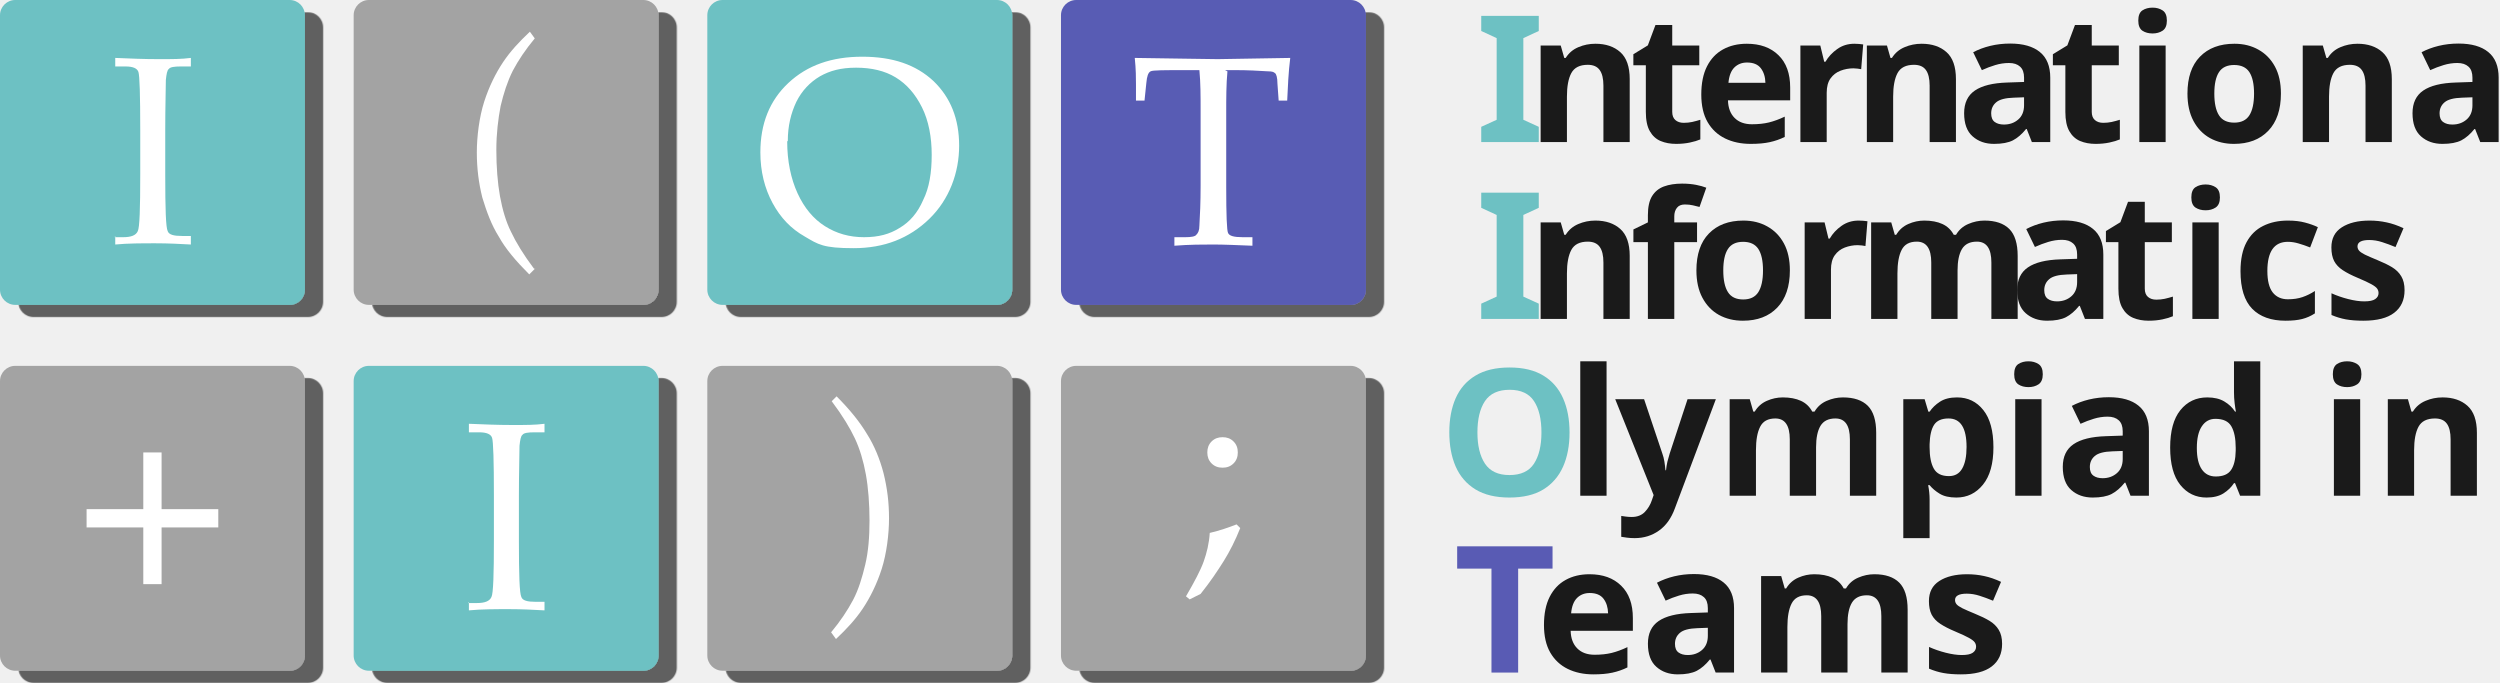
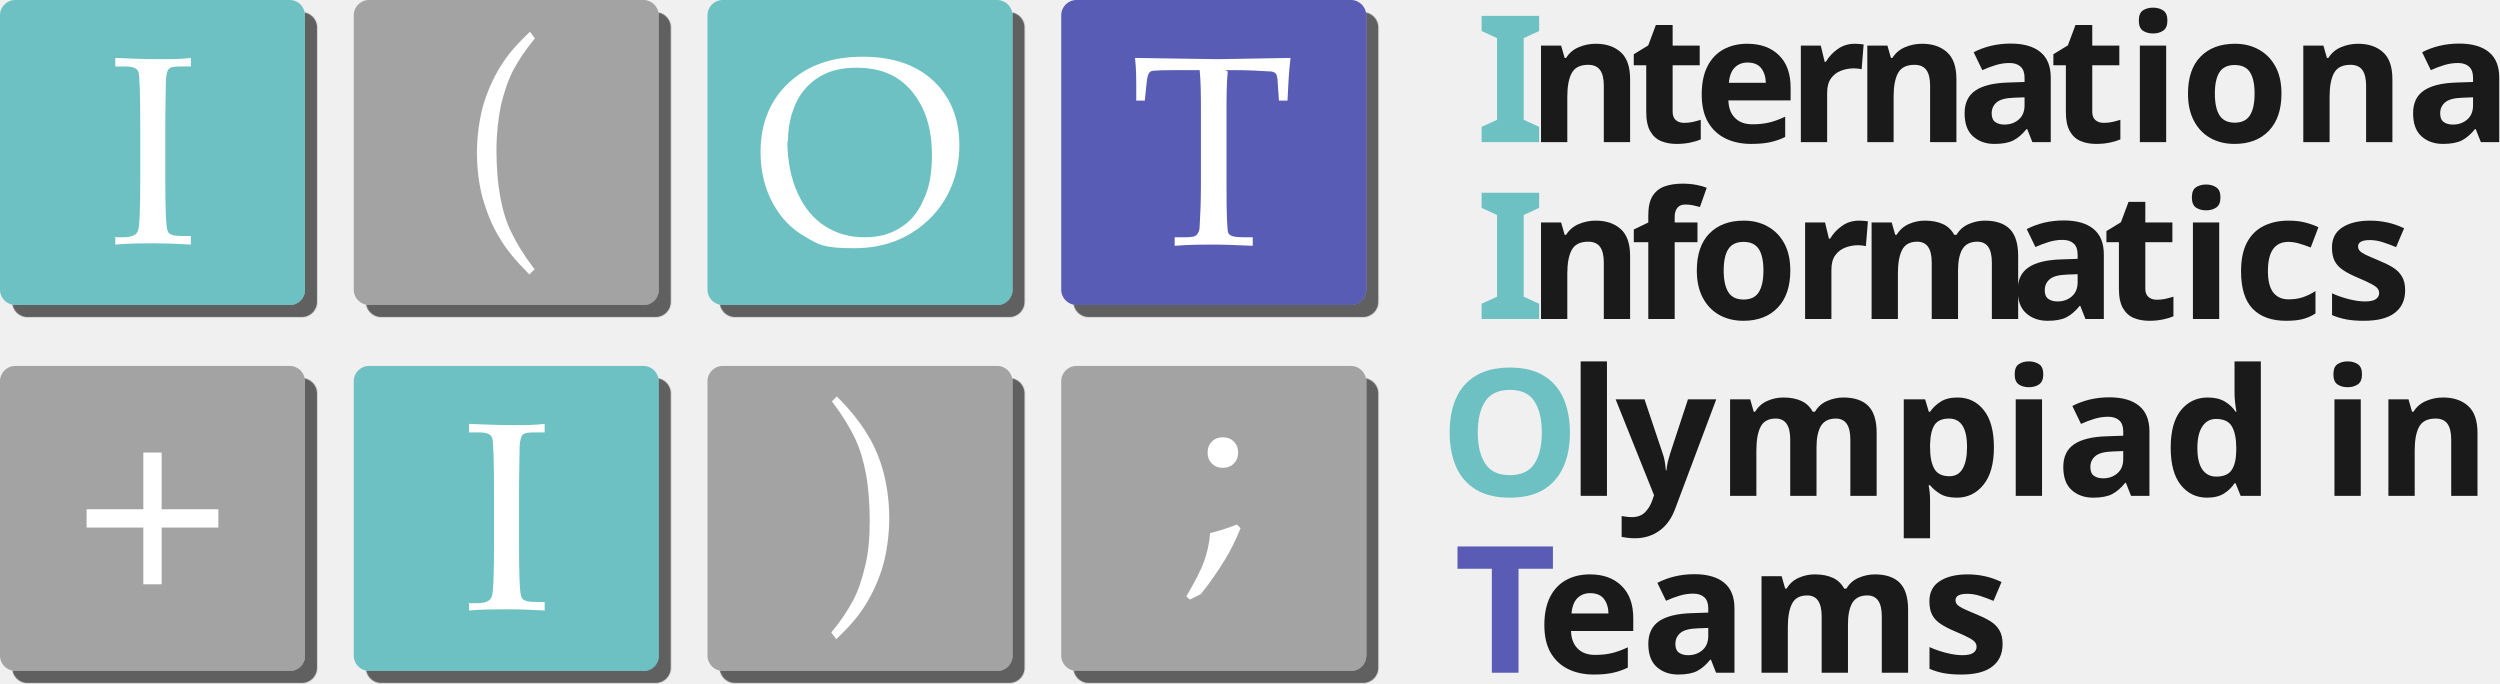
- <svg xmlns="http://www.w3.org/2000/svg" id="Logo" viewBox="0 0 410 111.9">
+ <svg xmlns="http://www.w3.org/2000/svg" id="Logo" viewBox="0 0 409.9 112">
  <defs>
    <style>
      .cls-1 {
        letter-spacing: 0em;
      }

      .cls-1, .cls-2, .cls-3, .cls-4, .cls-5, .cls-6, .cls-7, .cls-8 {
        fill: #1a1a1a;
      }

      .cls-9 {
        fill: #fff;
      }

      .cls-2 {
        letter-spacing: 0em;
      }

      .cls-10 {
        letter-spacing: 0em;
      }

      .cls-10, .cls-11 {
        fill: #6dc1c3;
      }

      .cls-12 {
        letter-spacing: 0em;
      }

      .cls-12, .cls-13 {
        fill: #595bb4;
      }

      .cls-3 {
        letter-spacing: 0em;
      }

      .cls-14 {
        font-family: MyriadConceptRoman-Bold, 'Myriad Variable Concept';
        font-size: 29px;
        font-variation-settings: 'wght' 700, 'wdth' 100;
        font-weight: 700;
      }

      .cls-15 {
        filter: url(#drop-shadow-1);
      }

      .cls-16 {
        fill: #a3a3a3;
      }

      .cls-4 {
        letter-spacing: 0em;
      }

      .cls-5 {
        letter-spacing: 0em;
      }

      .cls-6 {
        letter-spacing: 0em;
      }

      .cls-8 {
        letter-spacing: 0em;
      }
    </style>
    <filter id="drop-shadow-1" filterUnits="userSpaceOnUse">
-       <feOffset dx="3" dy="2" />
+       <feOffset dx="2" dy="2" />
      <feGaussianBlur result="blur" stdDeviation="0" />
      <feFlood flood-color="#000" flood-opacity=".6" />
      <feComposite in2="blur" operator="in" />
      <feComposite in="SourceGraphic" />
    </filter>
  </defs>
  <g id="Tiles" class="cls-15">
    <g id="I">
      <rect class="cls-11" width="50" height="50" rx="2.5" ry="2.5" />
      <path class="cls-9" d="m18.8,38.9h1.4c1.3,0,2.1-.3,2.4-1,.3-.6.4-3.7.4-9.3v-7.3c0-5.7-.1-8.9-.3-9.5-.2-.6-.9-.9-2.1-.9h-1.7v-1.4c2.4.1,4.7.2,7.1.2s3.7,0,5.3-.2v1.4h-1.7c-1,0-1.7.1-1.9.4-.3.2-.4.9-.5,1.8,0,1.5-.1,4.3-.1,8.2v7.4c0,5.6.1,8.6.4,9.2.2.6,1,.8,2.4.8h1.4v1.4c-1.8-.1-3.7-.2-5.8-.2s-4.6,0-6.6.2v-1.4Z" />
    </g>
    <g id="I2">
      <rect class="cls-11" x="58" y="60" width="50" height="50" rx="2.5" ry="2.5" />
      <path class="cls-9" d="m76.8,98.9h1.4c1.3,0,2.1-.3,2.4-1,.3-.6.4-3.7.4-9.3v-7.3c0-5.7-.1-8.9-.3-9.5-.2-.6-.9-.9-2.1-.9h-1.7v-1.4c2.4.1,4.7.2,7.1.2s3.7,0,5.3-.2v1.4h-1.7c-1,0-1.7.1-1.9.4-.3.2-.4.9-.5,1.8,0,1.5-.1,4.3-.1,8.2v7.4c0,5.6.1,8.6.4,9.2.2.6,1,.8,2.4.8h1.4v1.4c-1.8-.1-3.7-.2-5.8-.2s-4.6,0-6.6.2v-1.4Z" />
    </g>
    <g id="O">
      <rect class="cls-11" x="116" width="50" height="50" rx="2.5" ry="2.5" />
      <path class="cls-9" d="m124.7,25c0-4.7,1.5-8.5,4.6-11.4s7.1-4.3,12.1-4.3,8.8,1.3,11.7,4c2.8,2.7,4.2,6.2,4.2,10.6s-1.6,8.8-4.9,12c-3.3,3.2-7.4,4.8-12.4,4.8s-5.8-.6-8-1.9c-2.3-1.3-4-3.1-5.3-5.5-1.3-2.4-2-5.2-2-8.3Zm4.4-1.8c0,3.2.6,6.1,1.7,8.5,1.1,2.4,2.6,4.2,4.5,5.4,1.9,1.2,4,1.8,6.4,1.8s4.2-.5,5.8-1.5c1.7-1,3-2.5,3.9-4.6,1-2,1.4-4.5,1.4-7.4s-.5-5.6-1.6-7.8c-1.1-2.2-2.5-3.8-4.3-4.9-1.8-1.1-4-1.6-6.5-1.6s-4.3.5-5.9,1.4c-1.7,1-3,2.4-3.9,4.2-.9,1.9-1.4,4-1.4,6.4Z" />
    </g>
    <g id="T">
      <rect class="cls-13" x="174" width="50" height="50" rx="2.5" ry="2.5" />
      <path class="cls-9" d="m201.3,11.7c-.2,2.1-.2,4.4-.2,6.8v12.2c0,4.6.1,7.1.3,7.5.2.5,1,.7,2.4.7h1.6v1.4c-2.5-.1-4.7-.2-6.4-.2s-3.9,0-6.4.2v-1.4h1.8c.9,0,1.6-.1,1.8-.4.3-.3.5-.7.5-1.5.1-1.7.2-3.8.2-6.5v-12.3c0-2.4,0-4.6-.2-6.7h-2.2c-3.5,0-5.5,0-5.8.2-.4.2-.6.8-.7,1.9l-.3,2.9h-1.4v-2.6c0-1,0-2.5-.2-4.4,7.7.1,12.3.2,13.6.2l11.9-.2c-.3,2.4-.4,4.8-.5,7h-1.4l-.2-2.8c0-1-.2-1.6-.4-1.7-.2-.2-.5-.3-1.1-.3-1.6-.1-3.4-.2-5.4-.2h-1.7Z" />
    </g>
    <g id="_" data-name="+">
      <rect class="cls-16" y="60" width="50" height="50" rx="2.5" ry="2.5" />
      <path class="cls-9" d="m14.2,86.5v-3h9.3v-9.3h3v9.3h9.3v3h-9.3v9.3h-3v-9.3h-9.3Z" />
    </g>
    <g id="_-2" data-name="(">
      <rect class="cls-16" x="58" width="50" height="50" rx="2.5" ry="2.5" />
      <path class="cls-9" d="m87.8,44l-1,1c-2.2-2.2-3.9-4.2-5-6.2-1.2-1.9-2-4.1-2.7-6.4-.6-2.4-.9-4.8-.9-7.4s.4-5.8,1.2-8.3c.8-2.5,1.9-4.7,3.1-6.5,1.2-1.8,2.7-3.4,4.4-5l.8,1.1c-1.5,1.8-2.7,3.6-3.6,5.3-.9,1.8-1.5,3.7-2,5.8-.4,2.1-.7,4.5-.7,7.2s.2,5.4.6,7.6c.4,2.2,1,4.2,1.8,5.8.8,1.7,2,3.7,3.8,6.1Z" />
    </g>
    <g id="_-3" data-name=")">
      <rect class="cls-16" x="116" y="60" width="50" height="50" rx="2.5" ry="2.5" />
      <path class="cls-9" d="m136.2,66l1-1c2.2,2.2,3.8,4.2,5,6.2,1.2,1.9,2.1,4.1,2.7,6.4.6,2.4.9,4.8.9,7.4s-.4,5.8-1.2,8.3-1.9,4.7-3.1,6.5-2.7,3.4-4.4,5l-.8-1.1c1.5-1.8,2.7-3.6,3.6-5.3s1.5-3.7,2-5.8c.5-2.1.7-4.5.7-7.2s-.2-5.4-.6-7.6c-.4-2.2-1-4.2-1.8-5.9-.8-1.7-2-3.7-3.8-6.1Z" />
    </g>
    <g id="semicolon">
      <rect class="cls-16" x="174" y="60" width="50" height="50" rx="2.5" ry="2.5" />
      <path class="cls-9" d="m202.8,86l.6.6c-.8,2-1.7,3.8-2.7,5.4-1,1.6-2.2,3.4-3.8,5.4l-1.8.9-.6-.5c1.4-2.4,2.4-4.3,2.9-5.7.5-1.4.9-3,1-4.7,1.7-.4,3.1-.9,4.4-1.4Zm-2.3-14.3c.7,0,1.3.2,1.8.7.5.5.7,1.1.7,1.8s-.2,1.3-.7,1.8-1.1.7-1.8.7-1.3-.2-1.8-.7-.7-1.1-.7-1.8.2-1.3.7-1.8c.5-.5,1.1-.7,1.8-.7Z" />
    </g>
  </g>
  <text id="IIOT_text" class="cls-14" transform="translate(242 23.3)">
    <tspan class="cls-10" x="0" y="0">I</tspan>
    <tspan class="cls-4" x="8.4" y="0">n</tspan>
    <tspan class="cls-1" x="25.2" y="0">t</tspan>
    <tspan class="cls-8" x="35.7" y="0">e</tspan>
    <tspan class="cls-2" x="51" y="0">r</tspan>
    <tspan class="cls-7" x="61.9" y="0">n</tspan>
    <tspan class="cls-3" x="78.9" y="0">a</tspan>
    <tspan class="cls-7" x="94" y="0">tional</tspan>
    <tspan class="cls-10" x="0" y="29">I</tspan>
    <tspan class="cls-7" x="8.4" y="29">n</tspan>
    <tspan class="cls-6" x="25.3" y="29">f</tspan>
    <tspan class="cls-7" x="34.9" y="29">o</tspan>
    <tspan class="cls-2" x="51.7" y="29">r</tspan>
    <tspan class="cls-7" x="62.6" y="29">m</tspan>
    <tspan class="cls-3" x="87.6" y="29">a</tspan>
    <tspan class="cls-7" x="102.7" y="29">tics</tspan>
    <tspan class="cls-10" x="-6" y="58">O</tspan>
    <tspan class="cls-5" x="14.9" y="58">l</tspan>
    <tspan class="cls-7" x="22.9" y="58">ympiad in</tspan>
    <tspan class="cls-12" x="-3.6" y="87">T</tspan>
    <tspan class="cls-7" x="9.9" y="87">eams</tspan>
  </text>
</svg>
